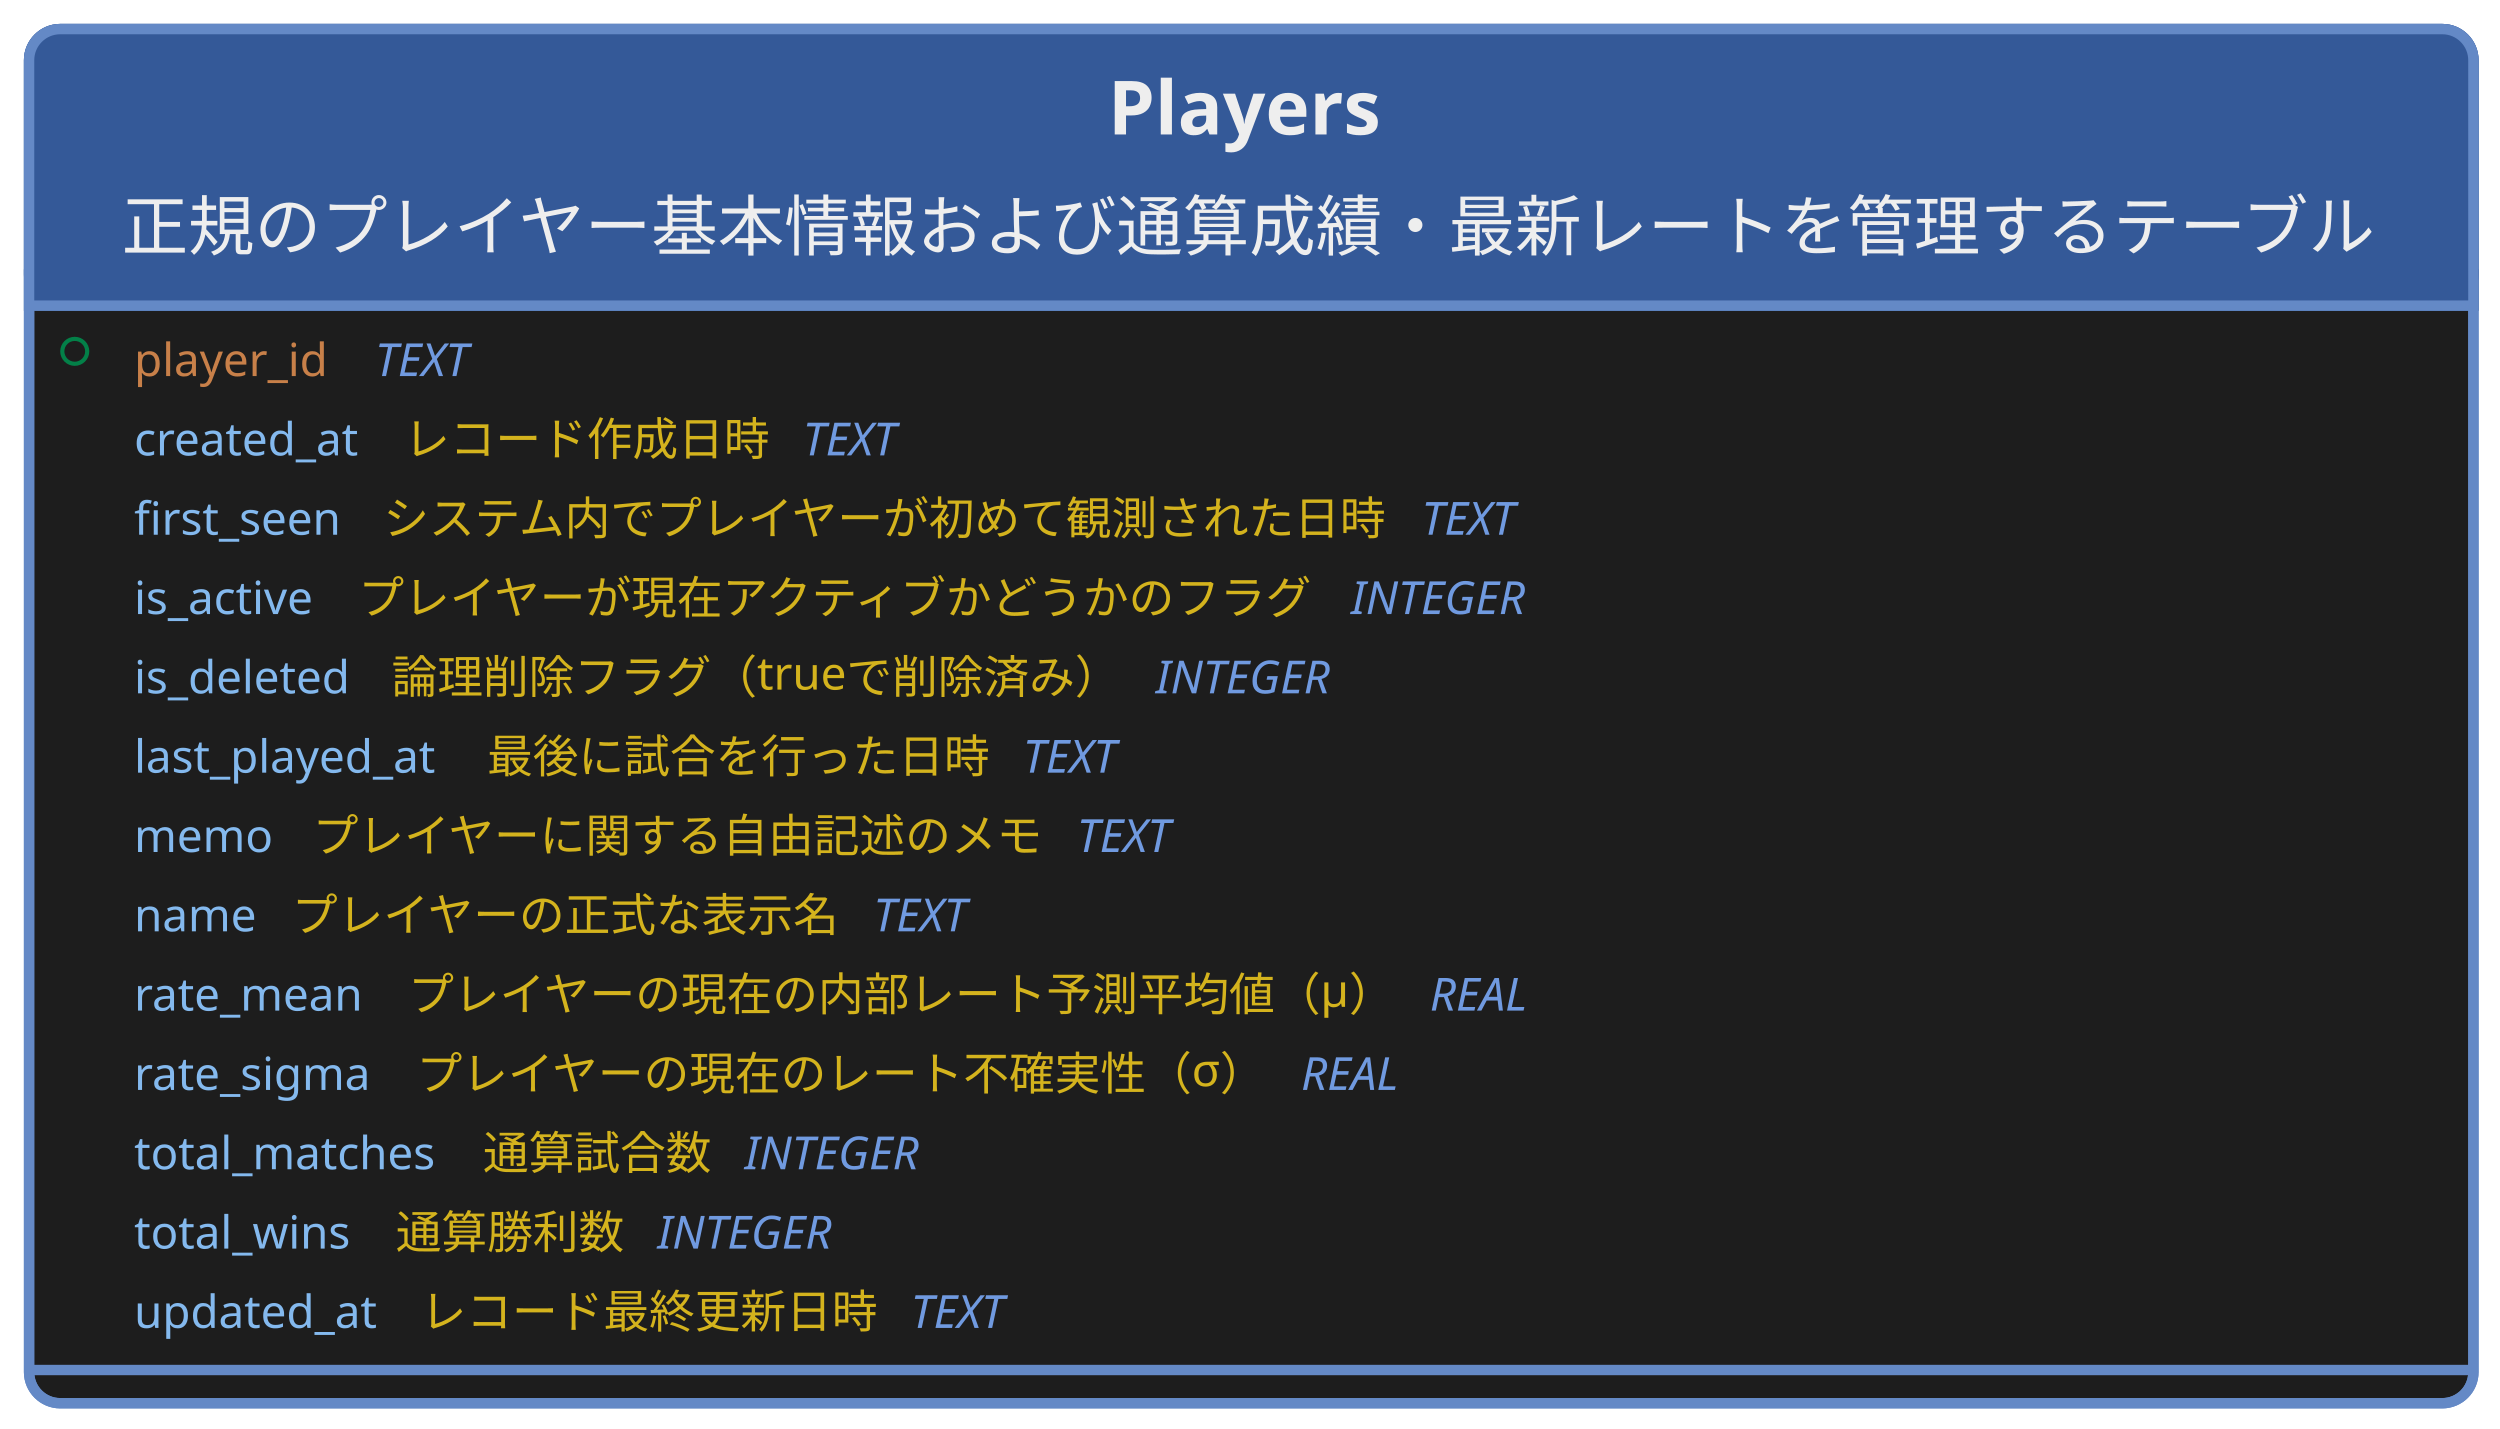
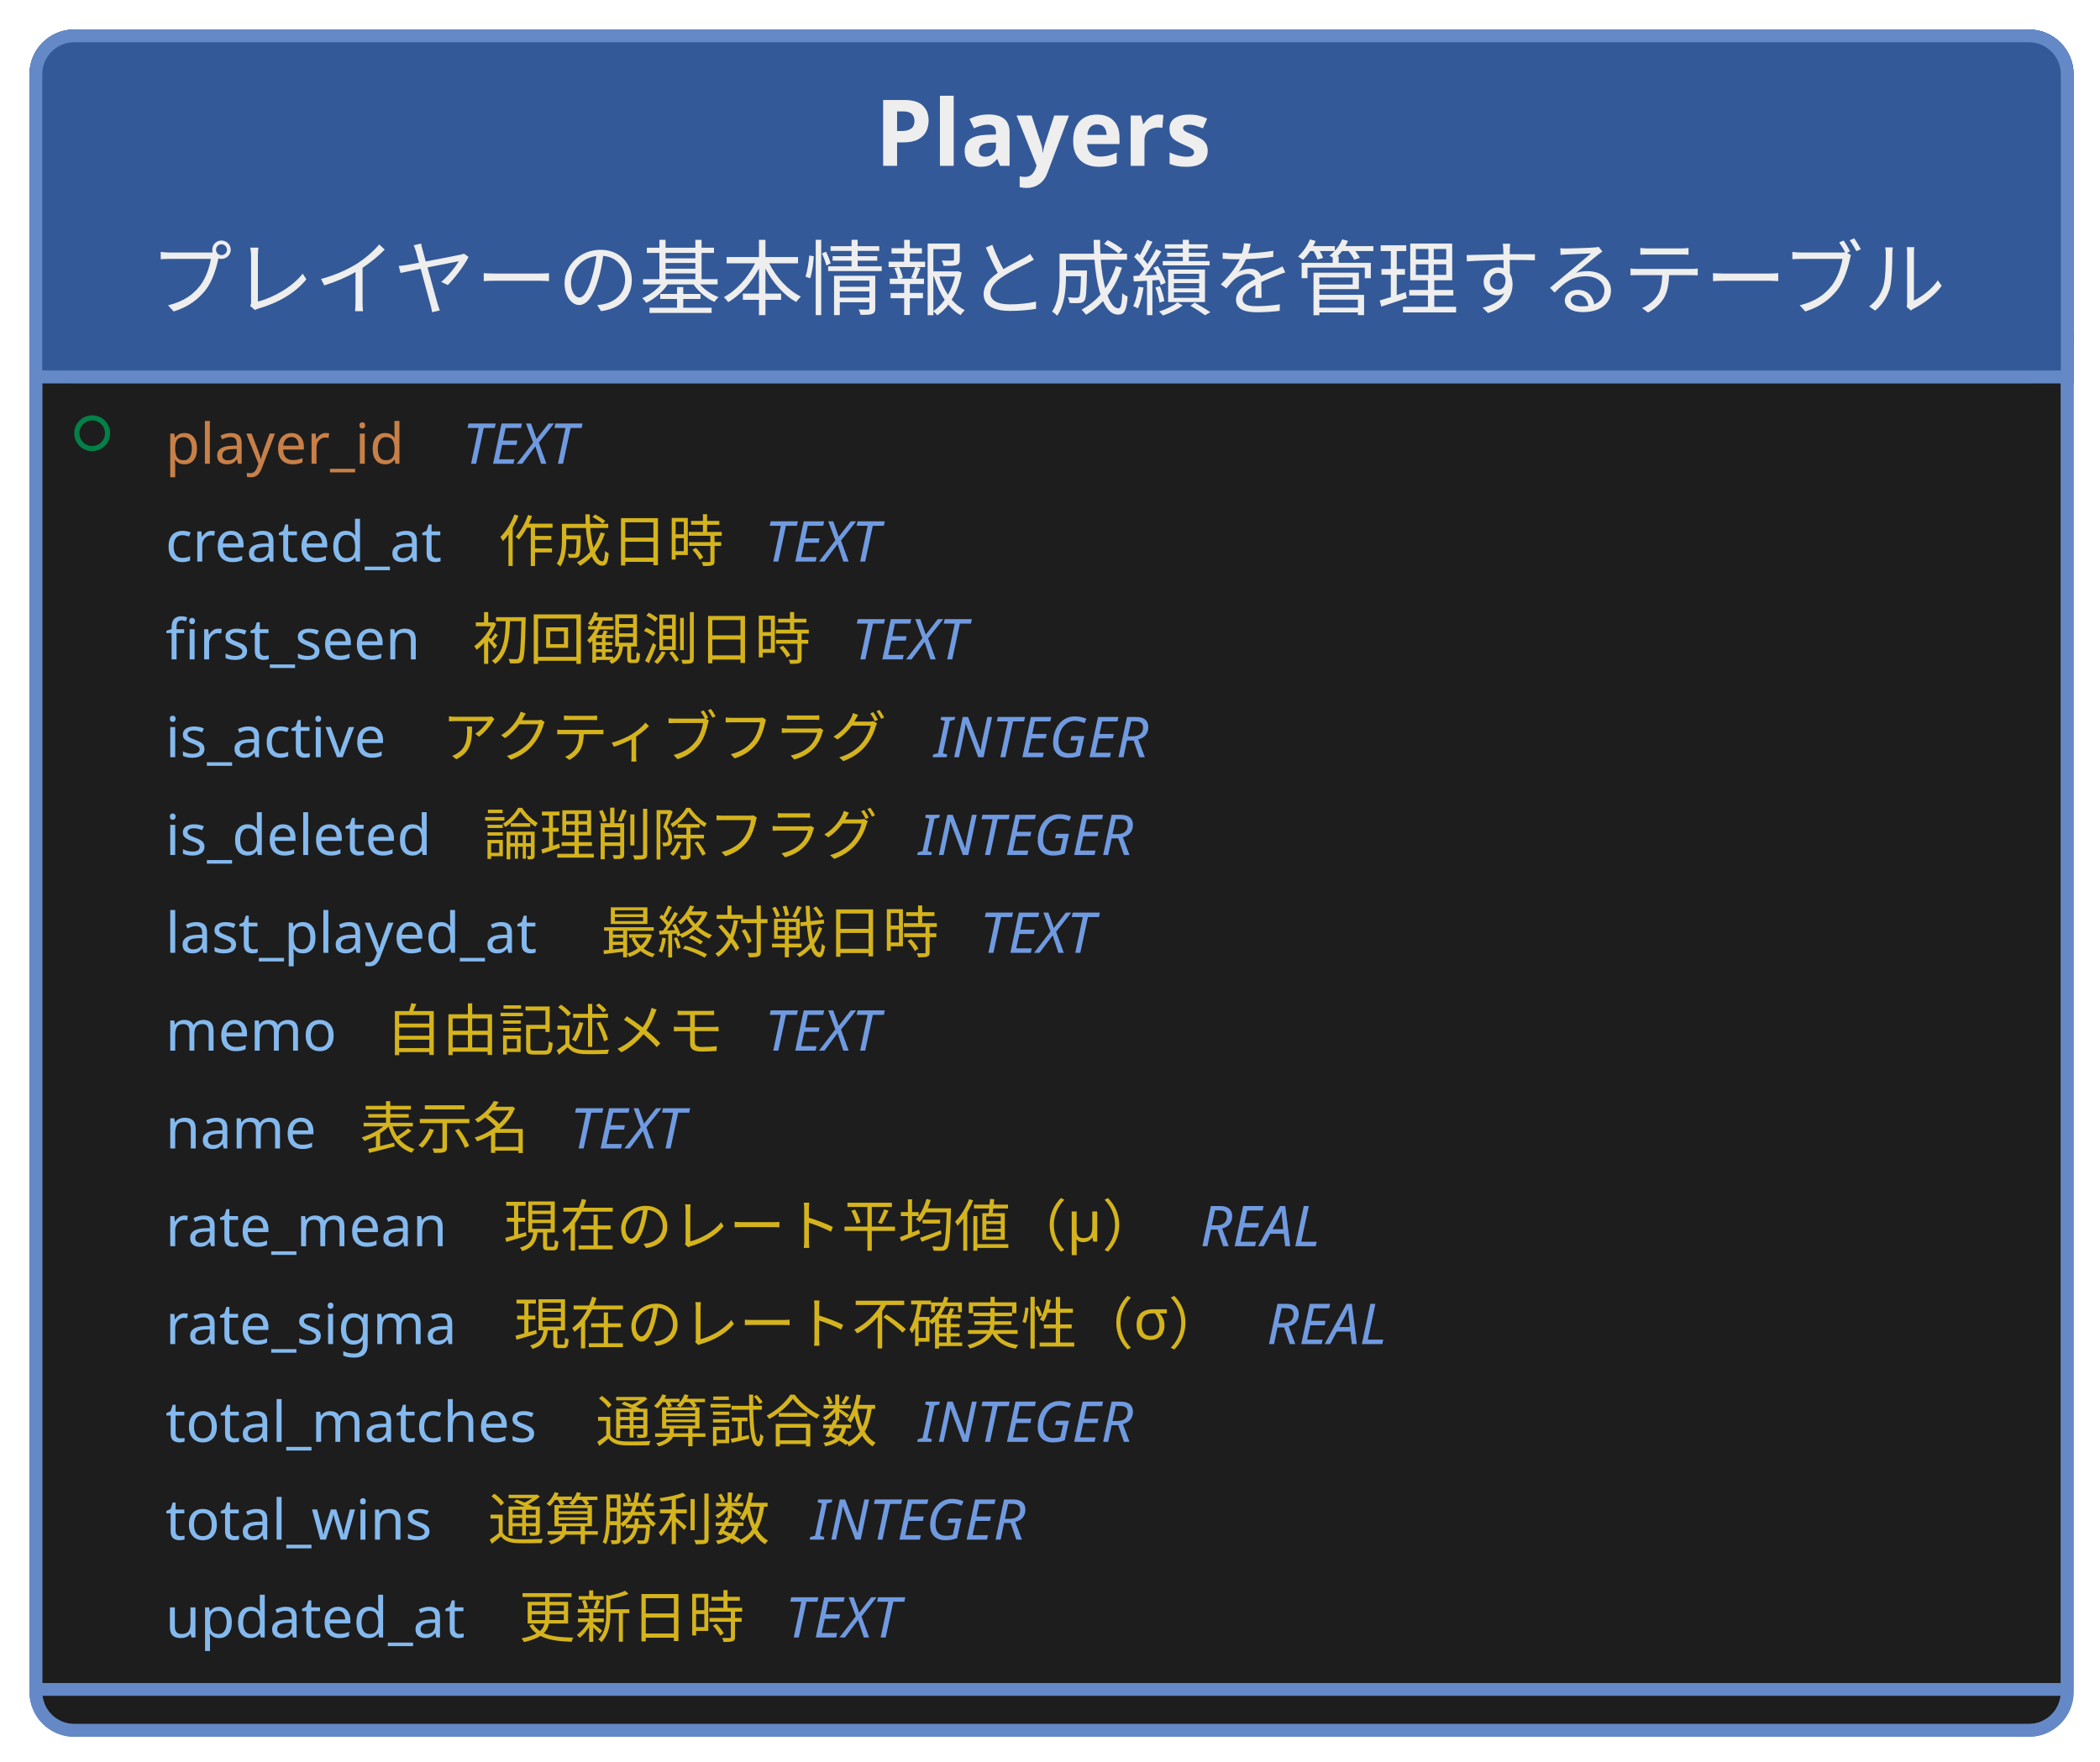
- <svg xmlns="http://www.w3.org/2000/svg" contentScriptType="application/ecmascript" contentStyleType="text/css" height="344px" preserveAspectRatio="none" style="width:602px;height:344px;background:#222222;" version="1.1" viewBox="0 0 602 344" width="602px" zoomAndPan="magnify">
+ <svg xmlns="http://www.w3.org/2000/svg" contentScriptType="application/ecmascript" contentStyleType="text/css" height="344px" preserveAspectRatio="none" style="width:410px;height:344px;background:#222222;" version="1.1" viewBox="0 0 410 344" width="410px" zoomAndPan="magnify">
  <defs />
  <g>
-     <rect codeLine="33" fill="#1D1D1D" height="330.9" id="Players" rx="7.5" ry="7.5" style="stroke:#6489C6;stroke-width:2.5;" width="588.6" x="7" y="7" />
-     <rect fill="#345998" height="66.6" rx="7.5" ry="7.5" style="stroke:#345998;stroke-width:2.5;" width="588.6" x="7" y="7" />
-     <rect fill="#345998" height="7.5" style="stroke:#345998;stroke-width:2.5;" width="588.6" x="7" y="66.1" />
-     <rect codeLine="33" fill="none" height="330.9" id="Players" rx="7.5" ry="7.5" style="stroke:#6489C6;stroke-width:2.5;" width="588.6" x="7" y="7" />
-     <text fill="#000000" font-family="Meiryo" font-size="18" lengthAdjust="spacing" textLength="0" x="266.8" y="32.381" />
-     <text fill="#EEEEEE" font-family="Meiryo" font-size="18" font-weight="bold" lengthAdjust="spacing" textLength="69" x="266.8" y="32.381">Players</text>
-     <text fill="#000000" font-family="Meiryo" font-size="18" lengthAdjust="spacing" textLength="0" x="353.8" y="32.381" />
+     <rect codeLine="33" fill="#1D1D1D" height="330.9" id="Players" rx="7.5" ry="7.5" style="stroke:#6489C6;stroke-width:2.5;" width="396.6" x="7" y="7" />
+     <rect fill="#345998" height="66.6" rx="7.5" ry="7.5" style="stroke:#345998;stroke-width:2.5;" width="396.6" x="7" y="7" />
+     <rect fill="#345998" height="7.5" style="stroke:#345998;stroke-width:2.5;" width="396.6" x="7" y="66.1" />
+     <rect codeLine="33" fill="none" height="330.9" id="Players" rx="7.5" ry="7.5" style="stroke:#6489C6;stroke-width:2.5;" width="396.6" x="7" y="7" />
+     <text fill="#000000" font-family="Meiryo" font-size="18" lengthAdjust="spacing" textLength="0" x="170.8" y="32.381" />
+     <text fill="#EEEEEE" font-family="Meiryo" font-size="18" font-weight="bold" lengthAdjust="spacing" textLength="69" x="170.8" y="32.381">Players</text>
+     <text fill="#000000" font-family="Meiryo" font-size="18" lengthAdjust="spacing" textLength="0" x="257.8" y="32.381" />
    <text fill="#000000" font-family="Meiryo" font-size="18" lengthAdjust="spacing" textLength="0" x="29.3" y="59.381" />
-     <text fill="#EEEEEE" font-family="Meiryo" font-size="16" lengthAdjust="spacing" textLength="544" x="29.3" y="60.261">正規のプレイヤー基本情報および通算成績・最新レートを管理するテーブル</text>
-     <text fill="#000000" font-family="Meiryo" font-size="18" lengthAdjust="spacing" textLength="0" x="591.3" y="59.381" />
-     <line style="stroke:#6489C6;stroke-width:2.5;" x1="8" x2="594.6" y1="73.6" y2="73.6" />
+     <text fill="#EEEEEE" font-family="Meiryo" font-size="16" lengthAdjust="spacing" textLength="352" x="29.3" y="60.261">プレイヤーの基本情報と成績を管理するテーブル</text>
+     <text fill="#000000" font-family="Meiryo" font-size="18" lengthAdjust="spacing" textLength="0" x="399.3" y="59.381" />
+     <line style="stroke:#6489C6;stroke-width:2.5;" x1="8" x2="402.6" y1="73.6" y2="73.6" />
    <ellipse cx="18" cy="84.6" rx="3" ry="3" style="stroke:#038048;stroke-width:1.0;fill:none;" />
    <text fill="#C88049" font-family="Meiryo" font-size="11" lengthAdjust="spacing" textLength="50" x="32.3" y="90.561">player_id</text>
    <text fill="#709AE0" font-family="Meiryo" font-size="11" font-style="italic" lengthAdjust="spacing" textLength="28" x="90.3" y="90.561">TEXT</text>
    <text fill="#84B9EE" font-family="Meiryo" font-size="11" lengthAdjust="spacing" textLength="57" x="32.3" y="109.661">created_at</text>
-     <text fill="#D4B31D" font-family="Meiryo" font-size="11" lengthAdjust="spacing" textLength="88" x="97.3" y="109.661">レコード作成日時</text>
-     <text fill="#709AE0" font-family="Meiryo" font-size="11" font-style="italic" lengthAdjust="spacing" textLength="28" x="193.3" y="109.661">TEXT</text>
+     <text fill="#D4B31D" font-family="Meiryo" font-size="11" lengthAdjust="spacing" textLength="44" x="97.3" y="109.661">作成日時</text>
+     <text fill="#709AE0" font-family="Meiryo" font-size="11" font-style="italic" lengthAdjust="spacing" textLength="28" x="149.3" y="109.661">TEXT</text>
    <text fill="#84B9EE" font-family="Meiryo" font-size="11" lengthAdjust="spacing" textLength="52" x="32.3" y="128.761">first_seen</text>
-     <text fill="#D4B31D" font-family="Meiryo" font-size="11" lengthAdjust="spacing" textLength="242" x="92.3" y="128.761">システム内でプレイヤーが初めて観測された日時</text>
-     <text fill="#709AE0" font-family="Meiryo" font-size="11" font-style="italic" lengthAdjust="spacing" textLength="28" x="342.3" y="128.761">TEXT</text>
+     <text fill="#D4B31D" font-family="Meiryo" font-size="11" lengthAdjust="spacing" textLength="66" x="92.3" y="128.761">初回観測日時</text>
+     <text fill="#709AE0" font-family="Meiryo" font-size="11" font-style="italic" lengthAdjust="spacing" textLength="28" x="166.3" y="128.761">TEXT</text>
    <text fill="#84B9EE" font-family="Meiryo" font-size="11" lengthAdjust="spacing" textLength="46" x="32.3" y="147.861">is_active</text>
-     <text fill="#D4B31D" font-family="Meiryo" font-size="11" lengthAdjust="spacing" textLength="231" x="86.3" y="147.861">プレイヤーが現在アクティブかどうかのフラグ</text>
-     <text fill="#709AE0" font-family="Meiryo" font-size="11" font-style="italic" lengthAdjust="spacing" textLength="49" x="325.3" y="147.861">INTEGER</text>
+     <text fill="#D4B31D" font-family="Meiryo" font-size="11" lengthAdjust="spacing" textLength="88" x="86.3" y="147.861">アクティブフラグ</text>
+     <text fill="#709AE0" font-family="Meiryo" font-size="11" font-style="italic" lengthAdjust="spacing" textLength="49" x="182.3" y="147.861">INTEGER</text>
    <text fill="#84B9EE" font-family="Meiryo" font-size="11" lengthAdjust="spacing" textLength="54" x="32.3" y="166.961">is_deleted</text>
-     <text fill="#D4B31D" font-family="Meiryo" font-size="11" lengthAdjust="spacing" textLength="176" x="94.3" y="166.961">論理削除フラグ（trueで削除済み）</text>
-     <text fill="#709AE0" font-family="Meiryo" font-size="11" font-style="italic" lengthAdjust="spacing" textLength="49" x="278.3" y="166.961">INTEGER</text>
+     <text fill="#D4B31D" font-family="Meiryo" font-size="11" lengthAdjust="spacing" textLength="77" x="94.3" y="166.961">論理削除フラグ</text>
+     <text fill="#709AE0" font-family="Meiryo" font-size="11" font-style="italic" lengthAdjust="spacing" textLength="49" x="179.3" y="166.961">INTEGER</text>
    <text fill="#84B9EE" font-family="Meiryo" font-size="11" lengthAdjust="spacing" textLength="77" x="32.3" y="186.061">last_played_at</text>
-     <text fill="#D4B31D" font-family="Meiryo" font-size="11" lengthAdjust="spacing" textLength="121" x="117.3" y="186.061">最後に試合を行った日時</text>
-     <text fill="#709AE0" font-family="Meiryo" font-size="11" font-style="italic" lengthAdjust="spacing" textLength="28" x="246.3" y="186.061">TEXT</text>
+     <text fill="#D4B31D" font-family="Meiryo" font-size="11" lengthAdjust="spacing" textLength="66" x="117.3" y="186.061">最終対戦日時</text>
+     <text fill="#709AE0" font-family="Meiryo" font-size="11" font-style="italic" lengthAdjust="spacing" textLength="28" x="191.3" y="186.061">TEXT</text>
    <text fill="#84B9EE" font-family="Meiryo" font-size="11" lengthAdjust="spacing" textLength="35" x="32.3" y="205.161">memo</text>
-     <text fill="#D4B31D" font-family="Meiryo" font-size="11" lengthAdjust="spacing" textLength="176" x="75.3" y="205.161">プレイヤーに関する自由記述のメモ</text>
-     <text fill="#709AE0" font-family="Meiryo" font-size="11" font-style="italic" lengthAdjust="spacing" textLength="28" x="259.3" y="205.161">TEXT</text>
+     <text fill="#D4B31D" font-family="Meiryo" font-size="11" lengthAdjust="spacing" textLength="66" x="75.3" y="205.161">自由記述メモ</text>
+     <text fill="#709AE0" font-family="Meiryo" font-size="11" font-style="italic" lengthAdjust="spacing" textLength="28" x="149.3" y="205.161">TEXT</text>
    <text fill="#84B9EE" font-family="Meiryo" font-size="11" lengthAdjust="spacing" textLength="30" x="32.3" y="224.261">name</text>
-     <text fill="#D4B31D" font-family="Meiryo" font-size="11" lengthAdjust="spacing" textLength="132" x="70.3" y="224.261">プレイヤーの正式な表示名</text>
-     <text fill="#709AE0" font-family="Meiryo" font-size="11" font-style="italic" lengthAdjust="spacing" textLength="28" x="210.3" y="224.261">TEXT</text>
+     <text fill="#D4B31D" font-family="Meiryo" font-size="11" lengthAdjust="spacing" textLength="33" x="70.3" y="224.261">表示名</text>
+     <text fill="#709AE0" font-family="Meiryo" font-size="11" font-style="italic" lengthAdjust="spacing" textLength="28" x="111.3" y="224.261">TEXT</text>
    <text fill="#84B9EE" font-family="Meiryo" font-size="11" lengthAdjust="spacing" textLength="58" x="32.3" y="243.361">rate_mean</text>
-     <text fill="#D4B31D" font-family="Meiryo" font-size="11" lengthAdjust="spacing" textLength="238" x="98.3" y="243.361">プレイヤーの現在の内部レート予測平均値（μ）</text>
-     <text fill="#709AE0" font-family="Meiryo" font-size="11" font-style="italic" lengthAdjust="spacing" textLength="28" x="344.3" y="243.361">REAL</text>
+     <text fill="#D4B31D" font-family="Meiryo" font-size="11" lengthAdjust="spacing" textLength="128" x="98.3" y="243.361">現在のレート平均値（μ）</text>
+     <text fill="#709AE0" font-family="Meiryo" font-size="11" font-style="italic" lengthAdjust="spacing" textLength="28" x="234.3" y="243.361">REAL</text>
    <text fill="#84B9EE" font-family="Meiryo" font-size="11" lengthAdjust="spacing" textLength="60" x="32.3" y="262.461">rate_sigma</text>
-     <text fill="#D4B31D" font-family="Meiryo" font-size="11" lengthAdjust="spacing" textLength="205" x="100.3" y="262.461">プレイヤーの現在のレート不確実性（σ）</text>
-     <text fill="#709AE0" font-family="Meiryo" font-size="11" font-style="italic" lengthAdjust="spacing" textLength="28" x="313.3" y="262.461">REAL</text>
+     <text fill="#D4B31D" font-family="Meiryo" font-size="11" lengthAdjust="spacing" textLength="139" x="100.3" y="262.461">現在のレート不確実性（σ）</text>
+     <text fill="#709AE0" font-family="Meiryo" font-size="11" font-style="italic" lengthAdjust="spacing" textLength="28" x="247.3" y="262.461">REAL</text>
    <text fill="#84B9EE" font-family="Meiryo" font-size="11" lengthAdjust="spacing" textLength="76" x="32.3" y="281.561">total_matches</text>
    <text fill="#D4B31D" font-family="Meiryo" font-size="11" lengthAdjust="spacing" textLength="55" x="116.3" y="281.561">通算試合数</text>
    <text fill="#709AE0" font-family="Meiryo" font-size="11" font-style="italic" lengthAdjust="spacing" textLength="49" x="179.3" y="281.561">INTEGER</text>
    <text fill="#84B9EE" font-family="Meiryo" font-size="11" lengthAdjust="spacing" textLength="55" x="32.3" y="300.661">total_wins</text>
    <text fill="#D4B31D" font-family="Meiryo" font-size="11" lengthAdjust="spacing" textLength="55" x="95.3" y="300.661">通算勝利数</text>
    <text fill="#709AE0" font-family="Meiryo" font-size="11" font-style="italic" lengthAdjust="spacing" textLength="49" x="158.3" y="300.661">INTEGER</text>
    <text fill="#84B9EE" font-family="Meiryo" font-size="11" lengthAdjust="spacing" textLength="61" x="32.3" y="319.761">updated_at</text>
-     <text fill="#D4B31D" font-family="Meiryo" font-size="11" lengthAdjust="spacing" textLength="110" x="101.3" y="319.761">レコード最終更新日時</text>
-     <text fill="#709AE0" font-family="Meiryo" font-size="11" font-style="italic" lengthAdjust="spacing" textLength="28" x="219.3" y="319.761">TEXT</text>
-     <line style="stroke:#6489C6;stroke-width:2.5;" x1="8" x2="594.6" y1="329.9" y2="329.9" />
+     <text fill="#D4B31D" font-family="Meiryo" font-size="11" lengthAdjust="spacing" textLength="44" x="101.3" y="319.761">更新日時</text>
+     <text fill="#709AE0" font-family="Meiryo" font-size="11" font-style="italic" lengthAdjust="spacing" textLength="28" x="153.3" y="319.761">TEXT</text>
+     <line style="stroke:#6489C6;stroke-width:2.5;" x1="8" x2="402.6" y1="329.9" y2="329.9" />
  </g>
</svg>
